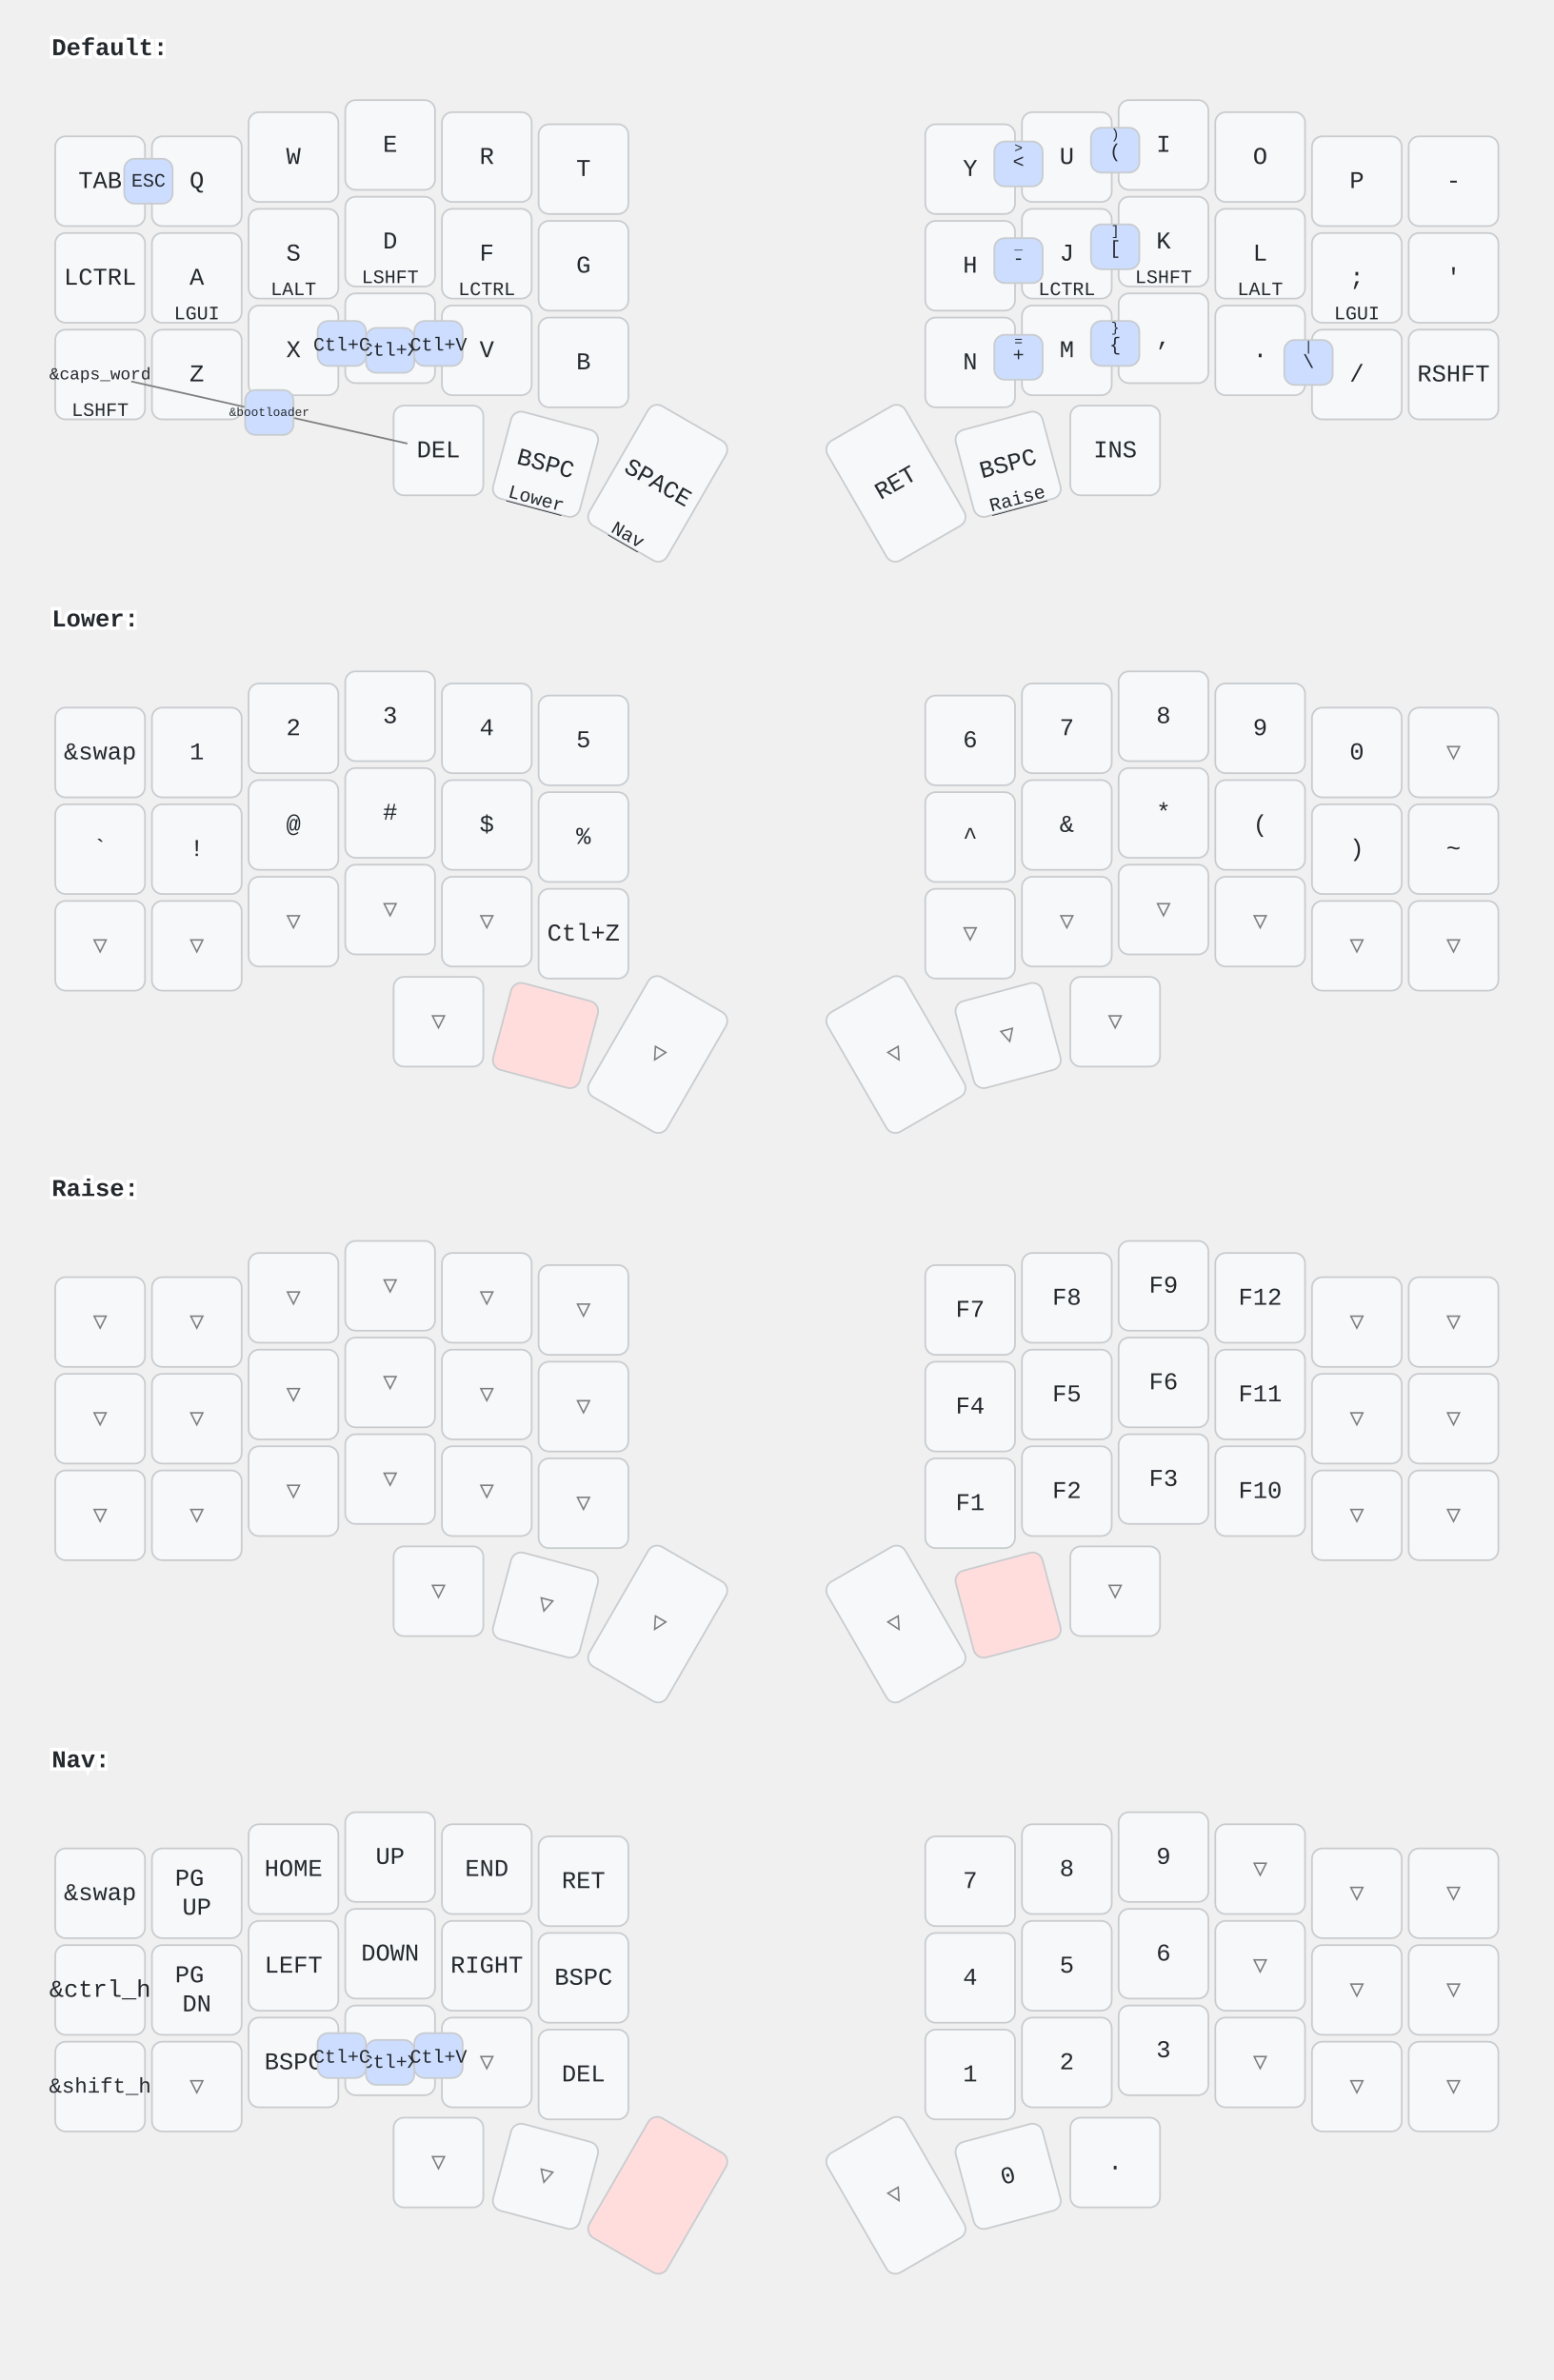
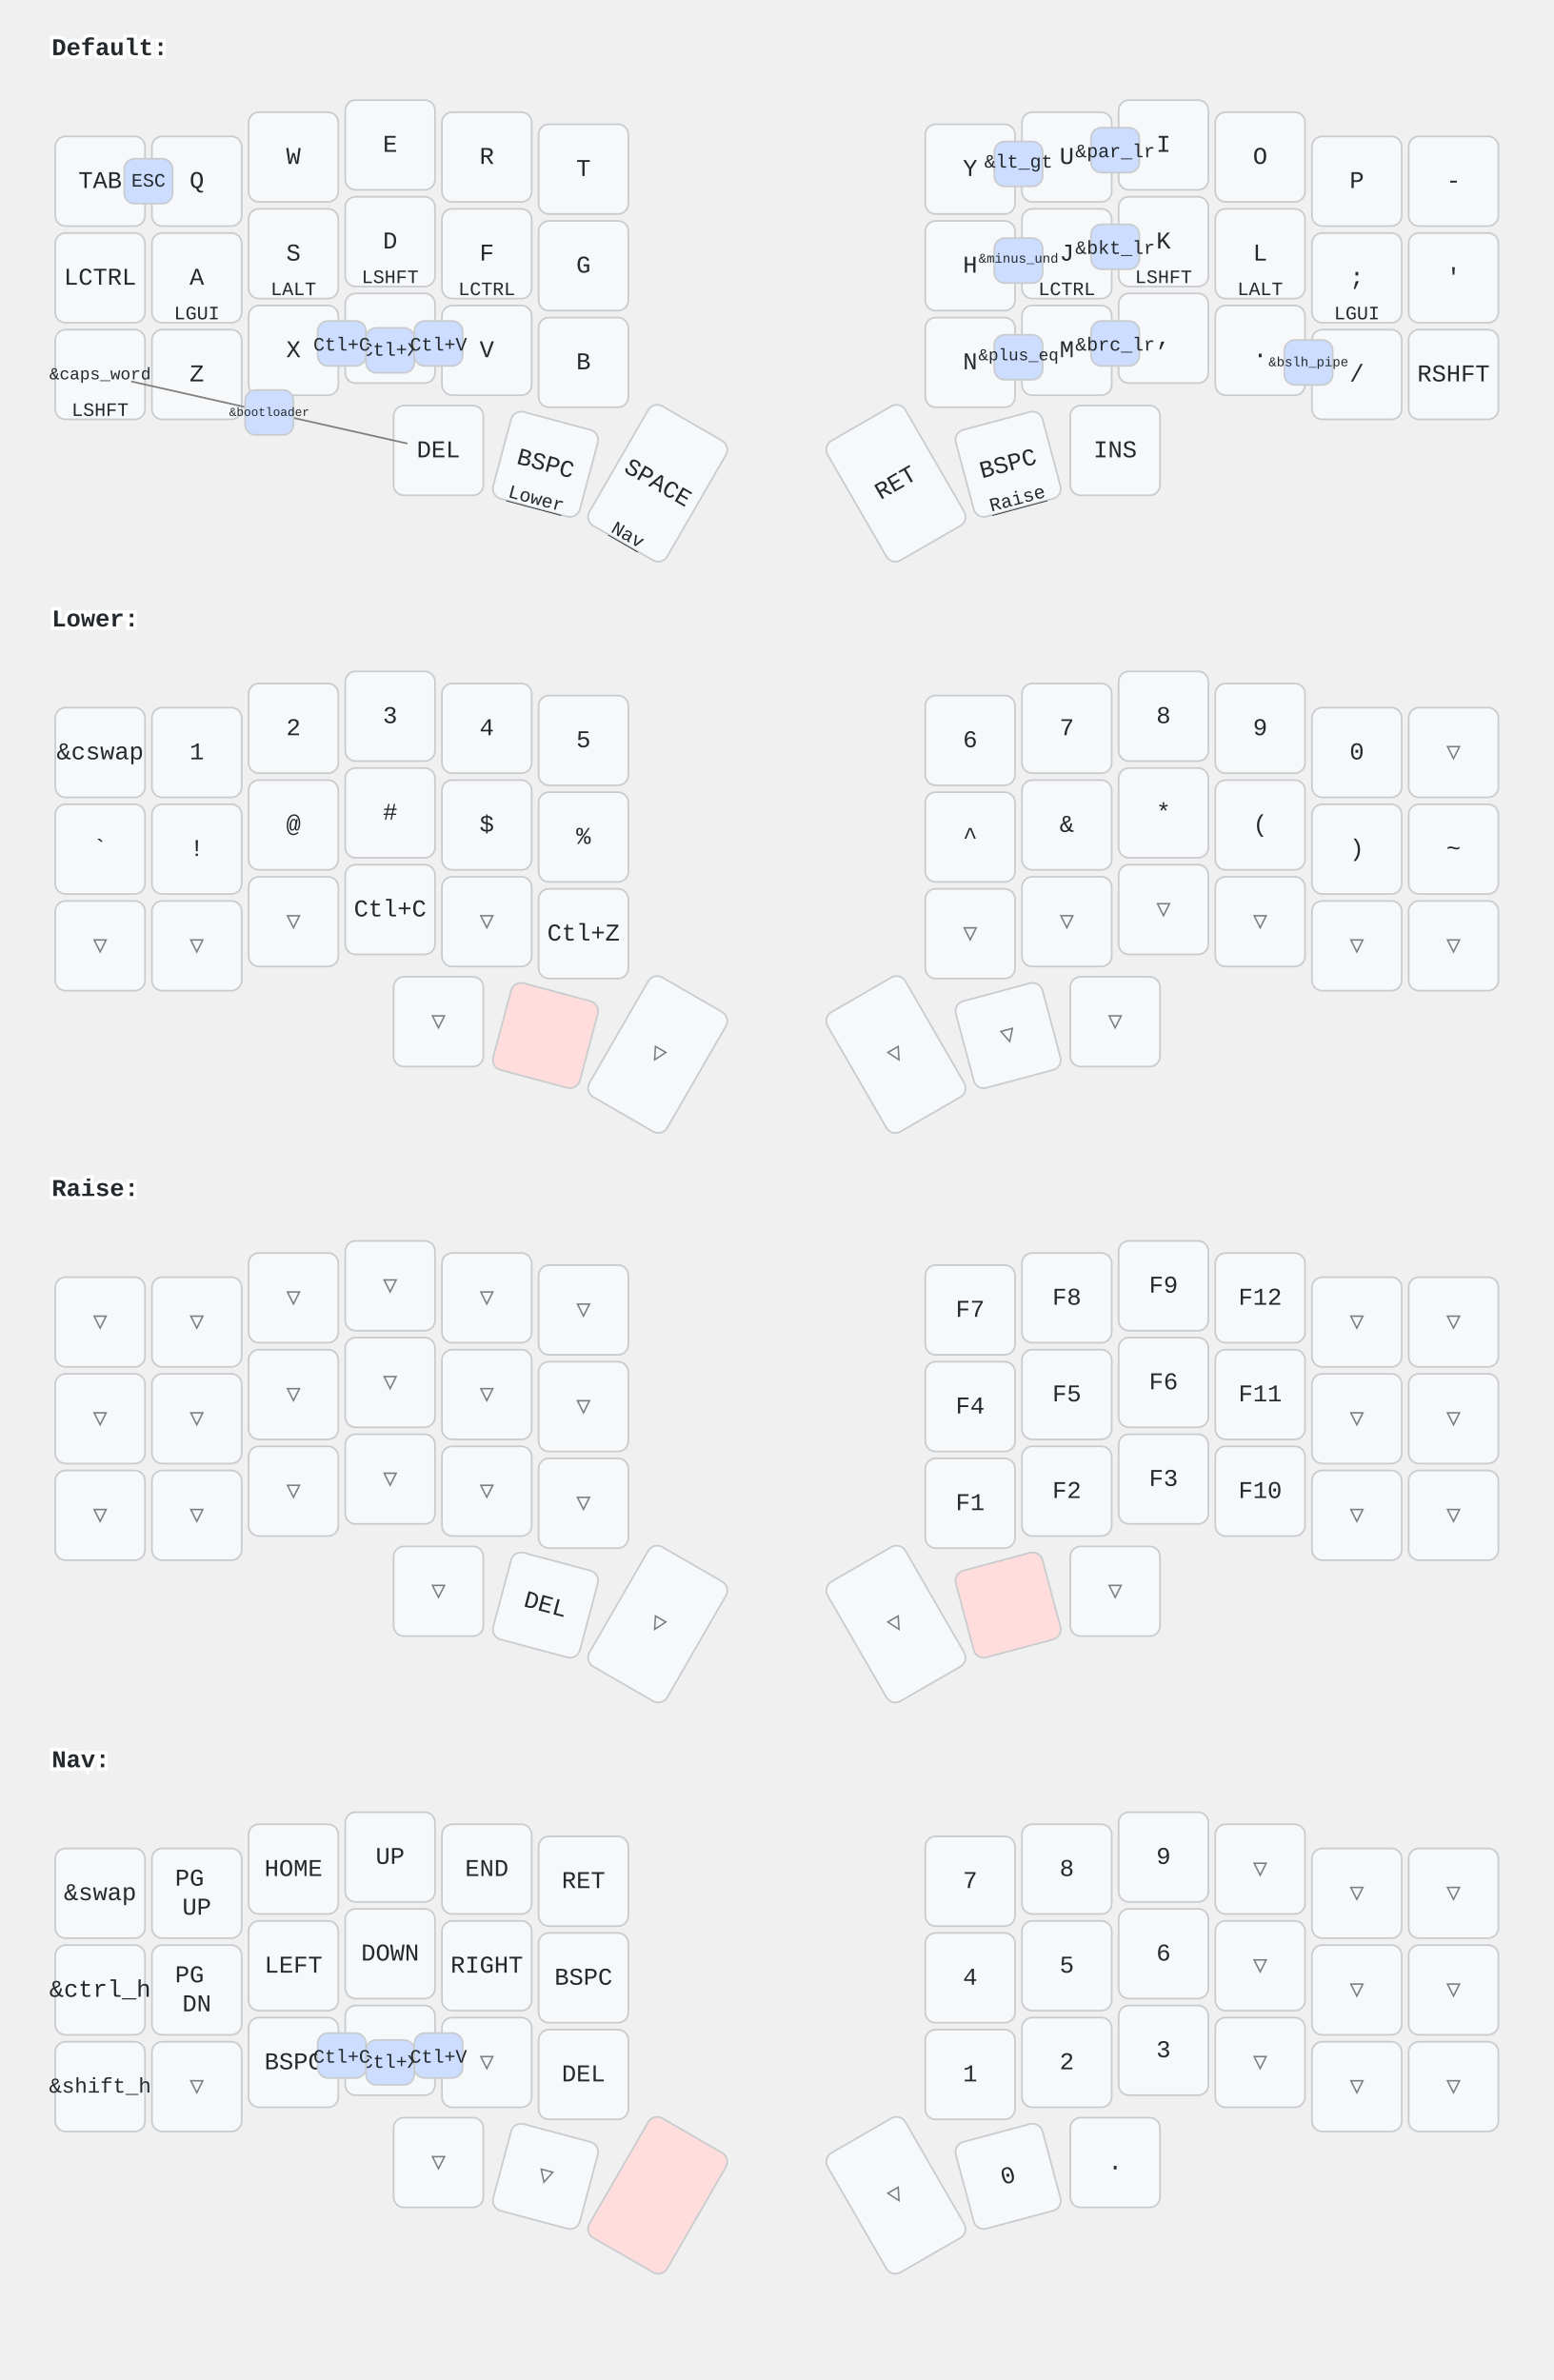
<svg xmlns="http://www.w3.org/2000/svg" width="900" height="1379" viewBox="0 0 900 1379" class="keymap">
  <style>/* inherit to force styles through use tags */
svg path {
    fill: inherit;
}

/* font and background color specifications */
svg.keymap {
    font-family: SFMono-Regular,Consolas,Liberation Mono,Menlo,monospace;
    font-size: 14px;
    font-kerning: normal;
    text-rendering: optimizeLegibility;
    fill: #24292e;
}

/* default key styling */
rect.key {
    fill: #f6f8fa;
}

rect.key, rect.combo {
    stroke: #c9cccf;
    stroke-width: 1;
}

/* default key side styling, only used is draw_key_sides is set */
rect.side {
    filter: brightness(90%);
}

/* color accent for combo boxes */
rect.combo, rect.combo-separate {
    fill: #cdf;
}

/* color accent for held keys */
rect.held, rect.combo.held {
    fill: #fdd;
}

/* color accent for ghost (optional) keys */
rect.ghost, rect.combo.ghost {
    stroke-dasharray: 4, 4;
    stroke-width: 2;
}

text {
    text-anchor: middle;
    dominant-baseline: middle;
}

/* styling for layer labels */
text.label {
    font-weight: bold;
    text-anchor: start;
    stroke: white;
    stroke-width: 4;
    paint-order: stroke;
}

/* styling for optional footer */
text.footer {
    text-anchor: end;
    dominant-baseline: auto;
    stroke: white;
    stroke-width: 4;
    paint-order: stroke;
}

/* styling for combo tap, and key non-tap label text */
text.combo, text.hold, text.shifted, text.left, text.right {
    font-size: 11px;
}

text.hold {
    text-anchor: middle;
    dominant-baseline: auto;
}

text.shifted {
    text-anchor: middle;
    dominant-baseline: hanging;
}

text.left {
    text-anchor: start;
}

text.right {
    text-anchor: end;
}

text.layer-activator {
    text-decoration: underline;
}

/* styling for hold/shifted label text in combo box */
text.combo.hold, text.combo.shifted, text.combo.left, text.combo.right {
    font-size: 8px;
}

/* lighter symbol for transparent keys */
text.trans {
    fill: #7b7e81;
}

/* styling for combo dendrons */
path.combo {
    stroke-width: 1;
    stroke: gray;
    fill: none;
}

/* Start Tabler Icons Cleanup */
/* cannot use height/width with glyphs */
.icon-tabler &gt; path {
    fill: inherit;
    stroke: inherit;
    stroke-width: 2;
}
/* hide tabler's default box */
.icon-tabler &gt; path[stroke="none"][fill="none"] {
    visibility: hidden;
}
/* End Tabler Icons Cleanup */
</style>
  <g transform="translate(30, 0)" class="layer-Default">
    <text x="0" y="28" class="label" id="Default">Default:</text>
    <g transform="translate(0, 56)">
      <g transform="translate(28, 49)" class="key keypos-0">
        <rect rx="6" ry="6" x="-26" y="-26" width="52" height="52" class="key" />
        <text x="0" y="0" class="key tap">TAB</text>
      </g>
      <g transform="translate(84, 49)" class="key keypos-1">
        <rect rx="6" ry="6" x="-26" y="-26" width="52" height="52" class="key" />
        <text x="0" y="0" class="key tap">Q</text>
      </g>
      <g transform="translate(140, 35)" class="key keypos-2">
        <rect rx="6" ry="6" x="-26" y="-26" width="52" height="52" class="key" />
        <text x="0" y="0" class="key tap">W</text>
      </g>
      <g transform="translate(196, 28)" class="key keypos-3">
        <rect rx="6" ry="6" x="-26" y="-26" width="52" height="52" class="key" />
        <text x="0" y="0" class="key tap">E</text>
      </g>
      <g transform="translate(252, 35)" class="key keypos-4">
        <rect rx="6" ry="6" x="-26" y="-26" width="52" height="52" class="key" />
        <text x="0" y="0" class="key tap">R</text>
      </g>
      <g transform="translate(308, 42)" class="key keypos-5">
        <rect rx="6" ry="6" x="-26" y="-26" width="52" height="52" class="key" />
        <text x="0" y="0" class="key tap">T</text>
      </g>
      <g transform="translate(532, 42)" class="key keypos-6">
        <rect rx="6" ry="6" x="-26" y="-26" width="52" height="52" class="key" />
        <text x="0" y="0" class="key tap">Y</text>
      </g>
      <g transform="translate(588, 35)" class="key keypos-7">
        <rect rx="6" ry="6" x="-26" y="-26" width="52" height="52" class="key" />
        <text x="0" y="0" class="key tap">U</text>
      </g>
      <g transform="translate(644, 28)" class="key keypos-8">
        <rect rx="6" ry="6" x="-26" y="-26" width="52" height="52" class="key" />
        <text x="0" y="0" class="key tap">I</text>
      </g>
      <g transform="translate(700, 35)" class="key keypos-9">
        <rect rx="6" ry="6" x="-26" y="-26" width="52" height="52" class="key" />
        <text x="0" y="0" class="key tap">O</text>
      </g>
      <g transform="translate(756, 49)" class="key keypos-10">
        <rect rx="6" ry="6" x="-26" y="-26" width="52" height="52" class="key" />
        <text x="0" y="0" class="key tap">P</text>
      </g>
      <g transform="translate(812, 49)" class="key keypos-11">
        <rect rx="6" ry="6" x="-26" y="-26" width="52" height="52" class="key" />
        <text x="0" y="0" class="key tap">-</text>
      </g>
      <g transform="translate(28, 105)" class="key keypos-12">
        <rect rx="6" ry="6" x="-26" y="-26" width="52" height="52" class="key" />
        <text x="0" y="0" class="key tap">LCTRL</text>
      </g>
      <g transform="translate(84, 105)" class="key keypos-13">
        <rect rx="6" ry="6" x="-26" y="-26" width="52" height="52" class="key" />
        <text x="0" y="0" class="key tap">A</text>
        <text x="0" y="24" class="key hold">LGUI</text>
      </g>
      <g transform="translate(140, 91)" class="key keypos-14">
        <rect rx="6" ry="6" x="-26" y="-26" width="52" height="52" class="key" />
        <text x="0" y="0" class="key tap">S</text>
        <text x="0" y="24" class="key hold">LALT</text>
      </g>
      <g transform="translate(196, 84)" class="key keypos-15">
        <rect rx="6" ry="6" x="-26" y="-26" width="52" height="52" class="key" />
        <text x="0" y="0" class="key tap">D</text>
        <text x="0" y="24" class="key hold">LSHFT</text>
      </g>
      <g transform="translate(252, 91)" class="key keypos-16">
        <rect rx="6" ry="6" x="-26" y="-26" width="52" height="52" class="key" />
        <text x="0" y="0" class="key tap">F</text>
        <text x="0" y="24" class="key hold">LCTRL</text>
      </g>
      <g transform="translate(308, 98)" class="key keypos-17">
        <rect rx="6" ry="6" x="-26" y="-26" width="52" height="52" class="key" />
        <text x="0" y="0" class="key tap">G</text>
      </g>
      <g transform="translate(532, 98)" class="key keypos-18">
        <rect rx="6" ry="6" x="-26" y="-26" width="52" height="52" class="key" />
        <text x="0" y="0" class="key tap">H</text>
      </g>
      <g transform="translate(588, 91)" class="key keypos-19">
        <rect rx="6" ry="6" x="-26" y="-26" width="52" height="52" class="key" />
        <text x="0" y="0" class="key tap">J</text>
        <text x="0" y="24" class="key hold">LCTRL</text>
      </g>
      <g transform="translate(644, 84)" class="key keypos-20">
        <rect rx="6" ry="6" x="-26" y="-26" width="52" height="52" class="key" />
        <text x="0" y="0" class="key tap">K</text>
        <text x="0" y="24" class="key hold">LSHFT</text>
      </g>
      <g transform="translate(700, 91)" class="key keypos-21">
        <rect rx="6" ry="6" x="-26" y="-26" width="52" height="52" class="key" />
        <text x="0" y="0" class="key tap">L</text>
        <text x="0" y="24" class="key hold">LALT</text>
      </g>
      <g transform="translate(756, 105)" class="key keypos-22">
        <rect rx="6" ry="6" x="-26" y="-26" width="52" height="52" class="key" />
        <text x="0" y="0" class="key tap">;</text>
        <text x="0" y="24" class="key hold">LGUI</text>
      </g>
      <g transform="translate(812, 105)" class="key keypos-23">
        <rect rx="6" ry="6" x="-26" y="-26" width="52" height="52" class="key" />
        <text x="0" y="0" class="key tap">'</text>
      </g>
      <g transform="translate(28, 161)" class="key keypos-24">
        <rect rx="6" ry="6" x="-26" y="-26" width="52" height="52" class="key" />
        <text x="0" y="0" class="key tap">
          <tspan style="font-size: 70%">&amp;caps_word</tspan>
        </text>
        <text x="0" y="24" class="key hold">LSHFT</text>
      </g>
      <g transform="translate(84, 161)" class="key keypos-25">
        <rect rx="6" ry="6" x="-26" y="-26" width="52" height="52" class="key" />
        <text x="0" y="0" class="key tap">Z</text>
      </g>
      <g transform="translate(140, 147)" class="key keypos-26">
        <rect rx="6" ry="6" x="-26" y="-26" width="52" height="52" class="key" />
        <text x="0" y="0" class="key tap">X</text>
      </g>
      <g transform="translate(196, 140)" class="key keypos-27">
        <rect rx="6" ry="6" x="-26" y="-26" width="52" height="52" class="key" />
        <text x="0" y="0" class="key tap">C</text>
      </g>
      <g transform="translate(252, 147)" class="key keypos-28">
        <rect rx="6" ry="6" x="-26" y="-26" width="52" height="52" class="key" />
        <text x="0" y="0" class="key tap">V</text>
      </g>
      <g transform="translate(308, 154)" class="key keypos-29">
        <rect rx="6" ry="6" x="-26" y="-26" width="52" height="52" class="key" />
        <text x="0" y="0" class="key tap">B</text>
      </g>
      <g transform="translate(532, 154)" class="key keypos-30">
        <rect rx="6" ry="6" x="-26" y="-26" width="52" height="52" class="key" />
        <text x="0" y="0" class="key tap">N</text>
      </g>
      <g transform="translate(588, 147)" class="key keypos-31">
        <rect rx="6" ry="6" x="-26" y="-26" width="52" height="52" class="key" />
        <text x="0" y="0" class="key tap">M</text>
      </g>
      <g transform="translate(644, 140)" class="key keypos-32">
        <rect rx="6" ry="6" x="-26" y="-26" width="52" height="52" class="key" />
        <text x="0" y="0" class="key tap">,</text>
      </g>
      <g transform="translate(700, 147)" class="key keypos-33">
        <rect rx="6" ry="6" x="-26" y="-26" width="52" height="52" class="key" />
        <text x="0" y="0" class="key tap">.</text>
      </g>
      <g transform="translate(756, 161)" class="key keypos-34">
        <rect rx="6" ry="6" x="-26" y="-26" width="52" height="52" class="key" />
        <text x="0" y="0" class="key tap">/</text>
      </g>
      <g transform="translate(812, 161)" class="key keypos-35">
        <rect rx="6" ry="6" x="-26" y="-26" width="52" height="52" class="key" />
        <text x="0" y="0" class="key tap">RSHFT</text>
      </g>
      <g transform="translate(224, 205)" class="key keypos-36">
        <rect rx="6" ry="6" x="-26" y="-26" width="52" height="52" class="key" />
        <text x="0" y="0" class="key tap">DEL</text>
      </g>
      <g transform="translate(286, 213) rotate(15.0)" class="key keypos-37">
        <rect rx="6" ry="6" x="-26" y="-26" width="52" height="52" class="key" />
        <text x="0" y="0" class="key tap">BSPC</text>
        <a href="#Lower">
          <text x="0" y="24" class="key hold layer-activator">Lower</text>
        </a>
      </g>
      <g transform="translate(351, 224) rotate(30.0)" class="key keypos-38">
        <rect rx="6" ry="6" x="-26" y="-40" width="52" height="80" class="key" />
        <text x="0" y="0" class="key tap">SPACE</text>
        <a href="#Nav">
          <text x="0" y="38" class="key hold layer-activator">Nav</text>
        </a>
      </g>
      <g transform="translate(489, 224) rotate(-30.0)" class="key keypos-39">
        <rect rx="6" ry="6" x="-26" y="-40" width="52" height="80" class="key" />
        <text x="0" y="0" class="key tap">RET</text>
      </g>
      <g transform="translate(554, 213) rotate(-15.0)" class="key keypos-40">
        <rect rx="6" ry="6" x="-26" y="-26" width="52" height="52" class="key" />
        <text x="0" y="0" class="key tap">BSPC</text>
        <a href="#Raise">
          <text x="0" y="24" class="key hold layer-activator">Raise</text>
        </a>
      </g>
      <g transform="translate(616, 205)" class="key keypos-41">
        <rect rx="6" ry="6" x="-26" y="-26" width="52" height="52" class="key" />
        <text x="0" y="0" class="key tap">INS</text>
      </g>
      <g class="combo combopos-0">
        <path d="M126,183 l80,18" class="combo" />
        <path d="M126,183 l-80,-18" class="combo" />
        <rect rx="6" ry="6" x="112" y="170" width="28" height="26" class="combo" />
        <text x="126" y="183" class="combo tap">
          <tspan style="font-size: 64%">&amp;bootloader</tspan>
        </text>
      </g>
      <g class="combo combopos-1">
        <path d="M196,147 l-37,0" class="combo" />
        <path d="M196,147 l37,0" class="combo" />
        <rect rx="6" ry="6" x="182" y="134" width="28" height="26" class="combo" />
        <text x="196" y="147" class="combo tap">Ctl+X</text>
      </g>
      <g class="combo combopos-2">
        <rect rx="6" ry="6" x="154" y="130" width="28" height="26" class="combo" />
        <text x="168" y="144" class="combo tap">Ctl+C</text>
      </g>
      <g class="combo combopos-3">
        <rect rx="6" ry="6" x="210" y="130" width="28" height="26" class="combo" />
        <text x="224" y="144" class="combo tap">Ctl+V</text>
      </g>
      <g class="combo combopos-4">
        <rect rx="6" ry="6" x="602" y="18" width="28" height="26" class="combo" />
-         <text x="616" y="32" class="combo tap">(</text>
-         <text x="616" y="20" class="combo shifted">)</text>
+         <text x="616" y="32" class="combo tap">&amp;par_lr</text>
      </g>
      <g class="combo combopos-5">
        <rect rx="6" ry="6" x="602" y="74" width="28" height="26" class="combo" />
-         <text x="616" y="88" class="combo tap">[</text>
-         <text x="616" y="76" class="combo shifted">]</text>
+         <text x="616" y="88" class="combo tap">&amp;bkt_lr</text>
      </g>
      <g class="combo combopos-6">
        <rect rx="6" ry="6" x="602" y="130" width="28" height="26" class="combo" />
-         <text x="616" y="144" class="combo tap">{</text>
-         <text x="616" y="132" class="combo shifted">}</text>
+         <text x="616" y="144" class="combo tap">&amp;brc_lr</text>
      </g>
      <g class="combo combopos-7">
        <rect rx="6" ry="6" x="546" y="26" width="28" height="26" class="combo" />
-         <text x="560" y="38" class="combo tap">&lt;</text>
-         <text x="560" y="28" class="combo shifted">&gt;</text>
+         <text x="560" y="38" class="combo tap">&amp;lt_gt</text>
      </g>
      <g class="combo combopos-8">
        <rect rx="6" ry="6" x="546" y="82" width="28" height="26" class="combo" />
-         <text x="560" y="94" class="combo tap">-</text>
-         <text x="560" y="84" class="combo shifted">_</text>
+         <text x="560" y="94" class="combo tap">
+           <tspan style="font-size: 70%">&amp;minus_und</tspan>
+         </text>
      </g>
      <g class="combo combopos-9">
        <rect rx="6" ry="6" x="546" y="138" width="28" height="26" class="combo" />
-         <text x="560" y="150" class="combo tap">+</text>
-         <text x="560" y="140" class="combo shifted">=</text>
+         <text x="560" y="150" class="combo tap">
+           <tspan style="font-size: 88%">&amp;plus_eq</tspan>
+         </text>
      </g>
      <g class="combo combopos-10">
        <rect rx="6" ry="6" x="714" y="141" width="28" height="26" class="combo" />
-         <text x="728" y="154" class="combo tap">\</text>
-         <text x="728" y="143" class="combo shifted">|</text>
+         <text x="728" y="154" class="combo tap">
+           <tspan style="font-size: 70%">&amp;bslh_pipe</tspan>
+         </text>
      </g>
      <g class="combo combopos-11">
        <rect rx="6" ry="6" x="42" y="36" width="28" height="26" class="combo" />
        <text x="56" y="49" class="combo tap">ESC</text>
      </g>
    </g>
  </g>
  <g transform="translate(30, 331)" class="layer-Lower">
    <text x="0" y="28" class="label" id="Lower">Lower:</text>
    <g transform="translate(0, 56)">
      <g transform="translate(28, 49)" class="key keypos-0">
        <rect rx="6" ry="6" x="-26" y="-26" width="52" height="52" class="key" />
-         <text x="0" y="0" class="key tap">&amp;swap</text>
+         <text x="0" y="0" class="key tap">&amp;cswap</text>
      </g>
      <g transform="translate(84, 49)" class="key keypos-1">
        <rect rx="6" ry="6" x="-26" y="-26" width="52" height="52" class="key" />
        <text x="0" y="0" class="key tap">1</text>
      </g>
      <g transform="translate(140, 35)" class="key keypos-2">
        <rect rx="6" ry="6" x="-26" y="-26" width="52" height="52" class="key" />
        <text x="0" y="0" class="key tap">2</text>
      </g>
      <g transform="translate(196, 28)" class="key keypos-3">
        <rect rx="6" ry="6" x="-26" y="-26" width="52" height="52" class="key" />
        <text x="0" y="0" class="key tap">3</text>
      </g>
      <g transform="translate(252, 35)" class="key keypos-4">
        <rect rx="6" ry="6" x="-26" y="-26" width="52" height="52" class="key" />
        <text x="0" y="0" class="key tap">4</text>
      </g>
      <g transform="translate(308, 42)" class="key keypos-5">
        <rect rx="6" ry="6" x="-26" y="-26" width="52" height="52" class="key" />
        <text x="0" y="0" class="key tap">5</text>
      </g>
      <g transform="translate(532, 42)" class="key keypos-6">
        <rect rx="6" ry="6" x="-26" y="-26" width="52" height="52" class="key" />
        <text x="0" y="0" class="key tap">6</text>
      </g>
      <g transform="translate(588, 35)" class="key keypos-7">
        <rect rx="6" ry="6" x="-26" y="-26" width="52" height="52" class="key" />
        <text x="0" y="0" class="key tap">7</text>
      </g>
      <g transform="translate(644, 28)" class="key keypos-8">
        <rect rx="6" ry="6" x="-26" y="-26" width="52" height="52" class="key" />
        <text x="0" y="0" class="key tap">8</text>
      </g>
      <g transform="translate(700, 35)" class="key keypos-9">
        <rect rx="6" ry="6" x="-26" y="-26" width="52" height="52" class="key" />
        <text x="0" y="0" class="key tap">9</text>
      </g>
      <g transform="translate(756, 49)" class="key keypos-10">
        <rect rx="6" ry="6" x="-26" y="-26" width="52" height="52" class="key" />
        <text x="0" y="0" class="key tap">0</text>
      </g>
      <g transform="translate(812, 49)" class="key trans keypos-11">
        <rect rx="6" ry="6" x="-26" y="-26" width="52" height="52" class="key trans" />
        <text x="0" y="0" class="key trans tap">▽</text>
      </g>
      <g transform="translate(28, 105)" class="key keypos-12">
        <rect rx="6" ry="6" x="-26" y="-26" width="52" height="52" class="key" />
        <text x="0" y="0" class="key tap">`</text>
      </g>
      <g transform="translate(84, 105)" class="key keypos-13">
        <rect rx="6" ry="6" x="-26" y="-26" width="52" height="52" class="key" />
        <text x="0" y="0" class="key tap">!</text>
      </g>
      <g transform="translate(140, 91)" class="key keypos-14">
        <rect rx="6" ry="6" x="-26" y="-26" width="52" height="52" class="key" />
        <text x="0" y="0" class="key tap">@</text>
      </g>
      <g transform="translate(196, 84)" class="key keypos-15">
        <rect rx="6" ry="6" x="-26" y="-26" width="52" height="52" class="key" />
        <text x="0" y="0" class="key tap">#</text>
      </g>
      <g transform="translate(252, 91)" class="key keypos-16">
        <rect rx="6" ry="6" x="-26" y="-26" width="52" height="52" class="key" />
        <text x="0" y="0" class="key tap">$</text>
      </g>
      <g transform="translate(308, 98)" class="key keypos-17">
        <rect rx="6" ry="6" x="-26" y="-26" width="52" height="52" class="key" />
        <text x="0" y="0" class="key tap">%</text>
      </g>
      <g transform="translate(532, 98)" class="key keypos-18">
        <rect rx="6" ry="6" x="-26" y="-26" width="52" height="52" class="key" />
        <text x="0" y="0" class="key tap">^</text>
      </g>
      <g transform="translate(588, 91)" class="key keypos-19">
        <rect rx="6" ry="6" x="-26" y="-26" width="52" height="52" class="key" />
        <text x="0" y="0" class="key tap">&amp;</text>
      </g>
      <g transform="translate(644, 84)" class="key keypos-20">
        <rect rx="6" ry="6" x="-26" y="-26" width="52" height="52" class="key" />
        <text x="0" y="0" class="key tap">*</text>
      </g>
      <g transform="translate(700, 91)" class="key keypos-21">
        <rect rx="6" ry="6" x="-26" y="-26" width="52" height="52" class="key" />
        <text x="0" y="0" class="key tap">(</text>
      </g>
      <g transform="translate(756, 105)" class="key keypos-22">
        <rect rx="6" ry="6" x="-26" y="-26" width="52" height="52" class="key" />
        <text x="0" y="0" class="key tap">)</text>
      </g>
      <g transform="translate(812, 105)" class="key keypos-23">
        <rect rx="6" ry="6" x="-26" y="-26" width="52" height="52" class="key" />
        <text x="0" y="0" class="key tap">~</text>
      </g>
      <g transform="translate(28, 161)" class="key trans keypos-24">
        <rect rx="6" ry="6" x="-26" y="-26" width="52" height="52" class="key trans" />
        <text x="0" y="0" class="key trans tap">▽</text>
      </g>
      <g transform="translate(84, 161)" class="key trans keypos-25">
        <rect rx="6" ry="6" x="-26" y="-26" width="52" height="52" class="key trans" />
        <text x="0" y="0" class="key trans tap">▽</text>
      </g>
      <g transform="translate(140, 147)" class="key trans keypos-26">
        <rect rx="6" ry="6" x="-26" y="-26" width="52" height="52" class="key trans" />
        <text x="0" y="0" class="key trans tap">▽</text>
      </g>
-       <g transform="translate(196, 140)" class="key trans keypos-27">
-         <rect rx="6" ry="6" x="-26" y="-26" width="52" height="52" class="key trans" />
-         <text x="0" y="0" class="key trans tap">▽</text>
+       <g transform="translate(196, 140)" class="key keypos-27">
+         <rect rx="6" ry="6" x="-26" y="-26" width="52" height="52" class="key" />
+         <text x="0" y="0" class="key tap">Ctl+C</text>
      </g>
      <g transform="translate(252, 147)" class="key trans keypos-28">
        <rect rx="6" ry="6" x="-26" y="-26" width="52" height="52" class="key trans" />
        <text x="0" y="0" class="key trans tap">▽</text>
      </g>
      <g transform="translate(308, 154)" class="key keypos-29">
        <rect rx="6" ry="6" x="-26" y="-26" width="52" height="52" class="key" />
        <text x="0" y="0" class="key tap">Ctl+Z</text>
      </g>
      <g transform="translate(532, 154)" class="key trans keypos-30">
        <rect rx="6" ry="6" x="-26" y="-26" width="52" height="52" class="key trans" />
        <text x="0" y="0" class="key trans tap">▽</text>
      </g>
      <g transform="translate(588, 147)" class="key trans keypos-31">
        <rect rx="6" ry="6" x="-26" y="-26" width="52" height="52" class="key trans" />
        <text x="0" y="0" class="key trans tap">▽</text>
      </g>
      <g transform="translate(644, 140)" class="key trans keypos-32">
        <rect rx="6" ry="6" x="-26" y="-26" width="52" height="52" class="key trans" />
        <text x="0" y="0" class="key trans tap">▽</text>
      </g>
      <g transform="translate(700, 147)" class="key trans keypos-33">
        <rect rx="6" ry="6" x="-26" y="-26" width="52" height="52" class="key trans" />
        <text x="0" y="0" class="key trans tap">▽</text>
      </g>
      <g transform="translate(756, 161)" class="key trans keypos-34">
        <rect rx="6" ry="6" x="-26" y="-26" width="52" height="52" class="key trans" />
        <text x="0" y="0" class="key trans tap">▽</text>
      </g>
      <g transform="translate(812, 161)" class="key trans keypos-35">
        <rect rx="6" ry="6" x="-26" y="-26" width="52" height="52" class="key trans" />
        <text x="0" y="0" class="key trans tap">▽</text>
      </g>
      <g transform="translate(224, 205)" class="key trans keypos-36">
        <rect rx="6" ry="6" x="-26" y="-26" width="52" height="52" class="key trans" />
        <text x="0" y="0" class="key trans tap">▽</text>
      </g>
      <g transform="translate(286, 213) rotate(15.0)" class="key held keypos-37">
        <rect rx="6" ry="6" x="-26" y="-26" width="52" height="52" class="key held" />
      </g>
      <g transform="translate(351, 224) rotate(30.0)" class="key trans keypos-38">
        <rect rx="6" ry="6" x="-26" y="-40" width="52" height="80" class="key trans" />
        <text x="0" y="0" class="key trans tap">▽</text>
      </g>
      <g transform="translate(489, 224) rotate(-30.0)" class="key trans keypos-39">
        <rect rx="6" ry="6" x="-26" y="-40" width="52" height="80" class="key trans" />
        <text x="0" y="0" class="key trans tap">▽</text>
      </g>
      <g transform="translate(554, 213) rotate(-15.0)" class="key trans keypos-40">
        <rect rx="6" ry="6" x="-26" y="-26" width="52" height="52" class="key trans" />
        <text x="0" y="0" class="key trans tap">▽</text>
      </g>
      <g transform="translate(616, 205)" class="key trans keypos-41">
        <rect rx="6" ry="6" x="-26" y="-26" width="52" height="52" class="key trans" />
        <text x="0" y="0" class="key trans tap">▽</text>
      </g>
    </g>
  </g>
  <g transform="translate(30, 661)" class="layer-Raise">
    <text x="0" y="28" class="label" id="Raise">Raise:</text>
    <g transform="translate(0, 56)">
      <g transform="translate(28, 49)" class="key trans keypos-0">
        <rect rx="6" ry="6" x="-26" y="-26" width="52" height="52" class="key trans" />
        <text x="0" y="0" class="key trans tap">▽</text>
      </g>
      <g transform="translate(84, 49)" class="key trans keypos-1">
        <rect rx="6" ry="6" x="-26" y="-26" width="52" height="52" class="key trans" />
        <text x="0" y="0" class="key trans tap">▽</text>
      </g>
      <g transform="translate(140, 35)" class="key trans keypos-2">
        <rect rx="6" ry="6" x="-26" y="-26" width="52" height="52" class="key trans" />
        <text x="0" y="0" class="key trans tap">▽</text>
      </g>
      <g transform="translate(196, 28)" class="key trans keypos-3">
        <rect rx="6" ry="6" x="-26" y="-26" width="52" height="52" class="key trans" />
        <text x="0" y="0" class="key trans tap">▽</text>
      </g>
      <g transform="translate(252, 35)" class="key trans keypos-4">
        <rect rx="6" ry="6" x="-26" y="-26" width="52" height="52" class="key trans" />
        <text x="0" y="0" class="key trans tap">▽</text>
      </g>
      <g transform="translate(308, 42)" class="key trans keypos-5">
        <rect rx="6" ry="6" x="-26" y="-26" width="52" height="52" class="key trans" />
        <text x="0" y="0" class="key trans tap">▽</text>
      </g>
      <g transform="translate(532, 42)" class="key keypos-6">
        <rect rx="6" ry="6" x="-26" y="-26" width="52" height="52" class="key" />
        <text x="0" y="0" class="key tap">F7</text>
      </g>
      <g transform="translate(588, 35)" class="key keypos-7">
        <rect rx="6" ry="6" x="-26" y="-26" width="52" height="52" class="key" />
        <text x="0" y="0" class="key tap">F8</text>
      </g>
      <g transform="translate(644, 28)" class="key keypos-8">
        <rect rx="6" ry="6" x="-26" y="-26" width="52" height="52" class="key" />
        <text x="0" y="0" class="key tap">F9</text>
      </g>
      <g transform="translate(700, 35)" class="key keypos-9">
        <rect rx="6" ry="6" x="-26" y="-26" width="52" height="52" class="key" />
        <text x="0" y="0" class="key tap">F12</text>
      </g>
      <g transform="translate(756, 49)" class="key trans keypos-10">
        <rect rx="6" ry="6" x="-26" y="-26" width="52" height="52" class="key trans" />
        <text x="0" y="0" class="key trans tap">▽</text>
      </g>
      <g transform="translate(812, 49)" class="key trans keypos-11">
        <rect rx="6" ry="6" x="-26" y="-26" width="52" height="52" class="key trans" />
        <text x="0" y="0" class="key trans tap">▽</text>
      </g>
      <g transform="translate(28, 105)" class="key trans keypos-12">
        <rect rx="6" ry="6" x="-26" y="-26" width="52" height="52" class="key trans" />
        <text x="0" y="0" class="key trans tap">▽</text>
      </g>
      <g transform="translate(84, 105)" class="key trans keypos-13">
        <rect rx="6" ry="6" x="-26" y="-26" width="52" height="52" class="key trans" />
        <text x="0" y="0" class="key trans tap">▽</text>
      </g>
      <g transform="translate(140, 91)" class="key trans keypos-14">
        <rect rx="6" ry="6" x="-26" y="-26" width="52" height="52" class="key trans" />
        <text x="0" y="0" class="key trans tap">▽</text>
      </g>
      <g transform="translate(196, 84)" class="key trans keypos-15">
        <rect rx="6" ry="6" x="-26" y="-26" width="52" height="52" class="key trans" />
        <text x="0" y="0" class="key trans tap">▽</text>
      </g>
      <g transform="translate(252, 91)" class="key trans keypos-16">
        <rect rx="6" ry="6" x="-26" y="-26" width="52" height="52" class="key trans" />
        <text x="0" y="0" class="key trans tap">▽</text>
      </g>
      <g transform="translate(308, 98)" class="key trans keypos-17">
        <rect rx="6" ry="6" x="-26" y="-26" width="52" height="52" class="key trans" />
        <text x="0" y="0" class="key trans tap">▽</text>
      </g>
      <g transform="translate(532, 98)" class="key keypos-18">
        <rect rx="6" ry="6" x="-26" y="-26" width="52" height="52" class="key" />
        <text x="0" y="0" class="key tap">F4</text>
      </g>
      <g transform="translate(588, 91)" class="key keypos-19">
        <rect rx="6" ry="6" x="-26" y="-26" width="52" height="52" class="key" />
        <text x="0" y="0" class="key tap">F5</text>
      </g>
      <g transform="translate(644, 84)" class="key keypos-20">
        <rect rx="6" ry="6" x="-26" y="-26" width="52" height="52" class="key" />
        <text x="0" y="0" class="key tap">F6</text>
      </g>
      <g transform="translate(700, 91)" class="key keypos-21">
        <rect rx="6" ry="6" x="-26" y="-26" width="52" height="52" class="key" />
        <text x="0" y="0" class="key tap">F11</text>
      </g>
      <g transform="translate(756, 105)" class="key trans keypos-22">
        <rect rx="6" ry="6" x="-26" y="-26" width="52" height="52" class="key trans" />
        <text x="0" y="0" class="key trans tap">▽</text>
      </g>
      <g transform="translate(812, 105)" class="key trans keypos-23">
        <rect rx="6" ry="6" x="-26" y="-26" width="52" height="52" class="key trans" />
        <text x="0" y="0" class="key trans tap">▽</text>
      </g>
      <g transform="translate(28, 161)" class="key trans keypos-24">
        <rect rx="6" ry="6" x="-26" y="-26" width="52" height="52" class="key trans" />
        <text x="0" y="0" class="key trans tap">▽</text>
      </g>
      <g transform="translate(84, 161)" class="key trans keypos-25">
        <rect rx="6" ry="6" x="-26" y="-26" width="52" height="52" class="key trans" />
        <text x="0" y="0" class="key trans tap">▽</text>
      </g>
      <g transform="translate(140, 147)" class="key trans keypos-26">
        <rect rx="6" ry="6" x="-26" y="-26" width="52" height="52" class="key trans" />
        <text x="0" y="0" class="key trans tap">▽</text>
      </g>
      <g transform="translate(196, 140)" class="key trans keypos-27">
        <rect rx="6" ry="6" x="-26" y="-26" width="52" height="52" class="key trans" />
        <text x="0" y="0" class="key trans tap">▽</text>
      </g>
      <g transform="translate(252, 147)" class="key trans keypos-28">
        <rect rx="6" ry="6" x="-26" y="-26" width="52" height="52" class="key trans" />
        <text x="0" y="0" class="key trans tap">▽</text>
      </g>
      <g transform="translate(308, 154)" class="key trans keypos-29">
        <rect rx="6" ry="6" x="-26" y="-26" width="52" height="52" class="key trans" />
        <text x="0" y="0" class="key trans tap">▽</text>
      </g>
      <g transform="translate(532, 154)" class="key keypos-30">
        <rect rx="6" ry="6" x="-26" y="-26" width="52" height="52" class="key" />
        <text x="0" y="0" class="key tap">F1</text>
      </g>
      <g transform="translate(588, 147)" class="key keypos-31">
        <rect rx="6" ry="6" x="-26" y="-26" width="52" height="52" class="key" />
        <text x="0" y="0" class="key tap">F2</text>
      </g>
      <g transform="translate(644, 140)" class="key keypos-32">
        <rect rx="6" ry="6" x="-26" y="-26" width="52" height="52" class="key" />
        <text x="0" y="0" class="key tap">F3</text>
      </g>
      <g transform="translate(700, 147)" class="key keypos-33">
        <rect rx="6" ry="6" x="-26" y="-26" width="52" height="52" class="key" />
        <text x="0" y="0" class="key tap">F10</text>
      </g>
      <g transform="translate(756, 161)" class="key trans keypos-34">
        <rect rx="6" ry="6" x="-26" y="-26" width="52" height="52" class="key trans" />
        <text x="0" y="0" class="key trans tap">▽</text>
      </g>
      <g transform="translate(812, 161)" class="key trans keypos-35">
        <rect rx="6" ry="6" x="-26" y="-26" width="52" height="52" class="key trans" />
        <text x="0" y="0" class="key trans tap">▽</text>
      </g>
      <g transform="translate(224, 205)" class="key trans keypos-36">
        <rect rx="6" ry="6" x="-26" y="-26" width="52" height="52" class="key trans" />
        <text x="0" y="0" class="key trans tap">▽</text>
      </g>
-       <g transform="translate(286, 213) rotate(15.0)" class="key trans keypos-37">
-         <rect rx="6" ry="6" x="-26" y="-26" width="52" height="52" class="key trans" />
-         <text x="0" y="0" class="key trans tap">▽</text>
+       <g transform="translate(286, 213) rotate(15.0)" class="key keypos-37">
+         <rect rx="6" ry="6" x="-26" y="-26" width="52" height="52" class="key" />
+         <text x="0" y="0" class="key tap">DEL</text>
      </g>
      <g transform="translate(351, 224) rotate(30.0)" class="key trans keypos-38">
        <rect rx="6" ry="6" x="-26" y="-40" width="52" height="80" class="key trans" />
        <text x="0" y="0" class="key trans tap">▽</text>
      </g>
      <g transform="translate(489, 224) rotate(-30.0)" class="key trans keypos-39">
        <rect rx="6" ry="6" x="-26" y="-40" width="52" height="80" class="key trans" />
        <text x="0" y="0" class="key trans tap">▽</text>
      </g>
      <g transform="translate(554, 213) rotate(-15.0)" class="key held keypos-40">
        <rect rx="6" ry="6" x="-26" y="-26" width="52" height="52" class="key held" />
      </g>
      <g transform="translate(616, 205)" class="key trans keypos-41">
        <rect rx="6" ry="6" x="-26" y="-26" width="52" height="52" class="key trans" />
        <text x="0" y="0" class="key trans tap">▽</text>
      </g>
    </g>
  </g>
  <g transform="translate(30, 992)" class="layer-Nav">
    <text x="0" y="28" class="label" id="Nav">Nav:</text>
    <g transform="translate(0, 56)">
      <g transform="translate(28, 49)" class="key keypos-0">
        <rect rx="6" ry="6" x="-26" y="-26" width="52" height="52" class="key" />
        <text x="0" y="0" class="key tap">&amp;swap</text>
      </g>
      <g transform="translate(84, 49)" class="key keypos-1">
        <rect rx="6" ry="6" x="-26" y="-26" width="52" height="52" class="key" />
        <text x="0" y="0" class="key tap">
          <tspan x="0" dy="-0.6em">PG</tspan>
          <tspan x="0" dy="1.2em">UP</tspan>
        </text>
      </g>
      <g transform="translate(140, 35)" class="key keypos-2">
        <rect rx="6" ry="6" x="-26" y="-26" width="52" height="52" class="key" />
        <text x="0" y="0" class="key tap">HOME</text>
      </g>
      <g transform="translate(196, 28)" class="key keypos-3">
        <rect rx="6" ry="6" x="-26" y="-26" width="52" height="52" class="key" />
        <text x="0" y="0" class="key tap">UP</text>
      </g>
      <g transform="translate(252, 35)" class="key keypos-4">
        <rect rx="6" ry="6" x="-26" y="-26" width="52" height="52" class="key" />
        <text x="0" y="0" class="key tap">END</text>
      </g>
      <g transform="translate(308, 42)" class="key keypos-5">
        <rect rx="6" ry="6" x="-26" y="-26" width="52" height="52" class="key" />
        <text x="0" y="0" class="key tap">RET</text>
      </g>
      <g transform="translate(532, 42)" class="key keypos-6">
        <rect rx="6" ry="6" x="-26" y="-26" width="52" height="52" class="key" />
        <text x="0" y="0" class="key tap">7</text>
      </g>
      <g transform="translate(588, 35)" class="key keypos-7">
        <rect rx="6" ry="6" x="-26" y="-26" width="52" height="52" class="key" />
        <text x="0" y="0" class="key tap">8</text>
      </g>
      <g transform="translate(644, 28)" class="key keypos-8">
        <rect rx="6" ry="6" x="-26" y="-26" width="52" height="52" class="key" />
        <text x="0" y="0" class="key tap">9</text>
      </g>
      <g transform="translate(700, 35)" class="key trans keypos-9">
        <rect rx="6" ry="6" x="-26" y="-26" width="52" height="52" class="key trans" />
        <text x="0" y="0" class="key trans tap">▽</text>
      </g>
      <g transform="translate(756, 49)" class="key trans keypos-10">
        <rect rx="6" ry="6" x="-26" y="-26" width="52" height="52" class="key trans" />
        <text x="0" y="0" class="key trans tap">▽</text>
      </g>
      <g transform="translate(812, 49)" class="key trans keypos-11">
        <rect rx="6" ry="6" x="-26" y="-26" width="52" height="52" class="key trans" />
        <text x="0" y="0" class="key trans tap">▽</text>
      </g>
      <g transform="translate(28, 105)" class="key keypos-12">
        <rect rx="6" ry="6" x="-26" y="-26" width="52" height="52" class="key" />
        <text x="0" y="0" class="key tap">&amp;ctrl_h</text>
      </g>
      <g transform="translate(84, 105)" class="key keypos-13">
        <rect rx="6" ry="6" x="-26" y="-26" width="52" height="52" class="key" />
        <text x="0" y="0" class="key tap">
          <tspan x="0" dy="-0.6em">PG</tspan>
          <tspan x="0" dy="1.2em">DN</tspan>
        </text>
      </g>
      <g transform="translate(140, 91)" class="key keypos-14">
        <rect rx="6" ry="6" x="-26" y="-26" width="52" height="52" class="key" />
        <text x="0" y="0" class="key tap">LEFT</text>
      </g>
      <g transform="translate(196, 84)" class="key keypos-15">
        <rect rx="6" ry="6" x="-26" y="-26" width="52" height="52" class="key" />
        <text x="0" y="0" class="key tap">DOWN</text>
      </g>
      <g transform="translate(252, 91)" class="key keypos-16">
        <rect rx="6" ry="6" x="-26" y="-26" width="52" height="52" class="key" />
        <text x="0" y="0" class="key tap">RIGHT</text>
      </g>
      <g transform="translate(308, 98)" class="key keypos-17">
        <rect rx="6" ry="6" x="-26" y="-26" width="52" height="52" class="key" />
        <text x="0" y="0" class="key tap">BSPC</text>
      </g>
      <g transform="translate(532, 98)" class="key keypos-18">
        <rect rx="6" ry="6" x="-26" y="-26" width="52" height="52" class="key" />
        <text x="0" y="0" class="key tap">4</text>
      </g>
      <g transform="translate(588, 91)" class="key keypos-19">
        <rect rx="6" ry="6" x="-26" y="-26" width="52" height="52" class="key" />
        <text x="0" y="0" class="key tap">5</text>
      </g>
      <g transform="translate(644, 84)" class="key keypos-20">
        <rect rx="6" ry="6" x="-26" y="-26" width="52" height="52" class="key" />
        <text x="0" y="0" class="key tap">6</text>
      </g>
      <g transform="translate(700, 91)" class="key trans keypos-21">
        <rect rx="6" ry="6" x="-26" y="-26" width="52" height="52" class="key trans" />
        <text x="0" y="0" class="key trans tap">▽</text>
      </g>
      <g transform="translate(756, 105)" class="key trans keypos-22">
        <rect rx="6" ry="6" x="-26" y="-26" width="52" height="52" class="key trans" />
        <text x="0" y="0" class="key trans tap">▽</text>
      </g>
      <g transform="translate(812, 105)" class="key trans keypos-23">
        <rect rx="6" ry="6" x="-26" y="-26" width="52" height="52" class="key trans" />
        <text x="0" y="0" class="key trans tap">▽</text>
      </g>
      <g transform="translate(28, 161)" class="key keypos-24">
        <rect rx="6" ry="6" x="-26" y="-26" width="52" height="52" class="key" />
        <text x="0" y="0" class="key tap">
          <tspan style="font-size: 88%">&amp;shift_h</tspan>
        </text>
      </g>
      <g transform="translate(84, 161)" class="key trans keypos-25">
        <rect rx="6" ry="6" x="-26" y="-26" width="52" height="52" class="key trans" />
        <text x="0" y="0" class="key trans tap">▽</text>
      </g>
      <g transform="translate(140, 147)" class="key keypos-26">
        <rect rx="6" ry="6" x="-26" y="-26" width="52" height="52" class="key" />
        <text x="0" y="0" class="key tap">BSPC</text>
      </g>
      <g transform="translate(196, 140)" class="key trans keypos-27">
        <rect rx="6" ry="6" x="-26" y="-26" width="52" height="52" class="key trans" />
        <text x="0" y="0" class="key trans tap">▽</text>
      </g>
      <g transform="translate(252, 147)" class="key trans keypos-28">
        <rect rx="6" ry="6" x="-26" y="-26" width="52" height="52" class="key trans" />
        <text x="0" y="0" class="key trans tap">▽</text>
      </g>
      <g transform="translate(308, 154)" class="key keypos-29">
        <rect rx="6" ry="6" x="-26" y="-26" width="52" height="52" class="key" />
        <text x="0" y="0" class="key tap">DEL</text>
      </g>
      <g transform="translate(532, 154)" class="key keypos-30">
        <rect rx="6" ry="6" x="-26" y="-26" width="52" height="52" class="key" />
        <text x="0" y="0" class="key tap">1</text>
      </g>
      <g transform="translate(588, 147)" class="key keypos-31">
        <rect rx="6" ry="6" x="-26" y="-26" width="52" height="52" class="key" />
        <text x="0" y="0" class="key tap">2</text>
      </g>
      <g transform="translate(644, 140)" class="key keypos-32">
        <rect rx="6" ry="6" x="-26" y="-26" width="52" height="52" class="key" />
        <text x="0" y="0" class="key tap">3</text>
      </g>
      <g transform="translate(700, 147)" class="key trans keypos-33">
        <rect rx="6" ry="6" x="-26" y="-26" width="52" height="52" class="key trans" />
        <text x="0" y="0" class="key trans tap">▽</text>
      </g>
      <g transform="translate(756, 161)" class="key trans keypos-34">
        <rect rx="6" ry="6" x="-26" y="-26" width="52" height="52" class="key trans" />
        <text x="0" y="0" class="key trans tap">▽</text>
      </g>
      <g transform="translate(812, 161)" class="key trans keypos-35">
        <rect rx="6" ry="6" x="-26" y="-26" width="52" height="52" class="key trans" />
        <text x="0" y="0" class="key trans tap">▽</text>
      </g>
      <g transform="translate(224, 205)" class="key trans keypos-36">
        <rect rx="6" ry="6" x="-26" y="-26" width="52" height="52" class="key trans" />
        <text x="0" y="0" class="key trans tap">▽</text>
      </g>
      <g transform="translate(286, 213) rotate(15.0)" class="key trans keypos-37">
        <rect rx="6" ry="6" x="-26" y="-26" width="52" height="52" class="key trans" />
        <text x="0" y="0" class="key trans tap">▽</text>
      </g>
      <g transform="translate(351, 224) rotate(30.0)" class="key held keypos-38">
        <rect rx="6" ry="6" x="-26" y="-40" width="52" height="80" class="key held" />
      </g>
      <g transform="translate(489, 224) rotate(-30.0)" class="key trans keypos-39">
        <rect rx="6" ry="6" x="-26" y="-40" width="52" height="80" class="key trans" />
        <text x="0" y="0" class="key trans tap">▽</text>
      </g>
      <g transform="translate(554, 213) rotate(-15.0)" class="key keypos-40">
        <rect rx="6" ry="6" x="-26" y="-26" width="52" height="52" class="key" />
        <text x="0" y="0" class="key tap">0</text>
      </g>
      <g transform="translate(616, 205)" class="key keypos-41">
        <rect rx="6" ry="6" x="-26" y="-26" width="52" height="52" class="key" />
        <text x="0" y="0" class="key tap">.</text>
      </g>
      <g class="combo combopos-0">
        <path d="M196,147 l-37,0" class="combo" />
        <path d="M196,147 l37,0" class="combo" />
        <rect rx="6" ry="6" x="182" y="134" width="28" height="26" class="combo" />
        <text x="196" y="147" class="combo tap">Ctl+X</text>
      </g>
      <g class="combo combopos-1">
        <rect rx="6" ry="6" x="154" y="130" width="28" height="26" class="combo" />
        <text x="168" y="144" class="combo tap">Ctl+C</text>
      </g>
      <g class="combo combopos-2">
        <rect rx="6" ry="6" x="210" y="130" width="28" height="26" class="combo" />
        <text x="224" y="144" class="combo tap">Ctl+V</text>
      </g>
    </g>
  </g>
</svg>
